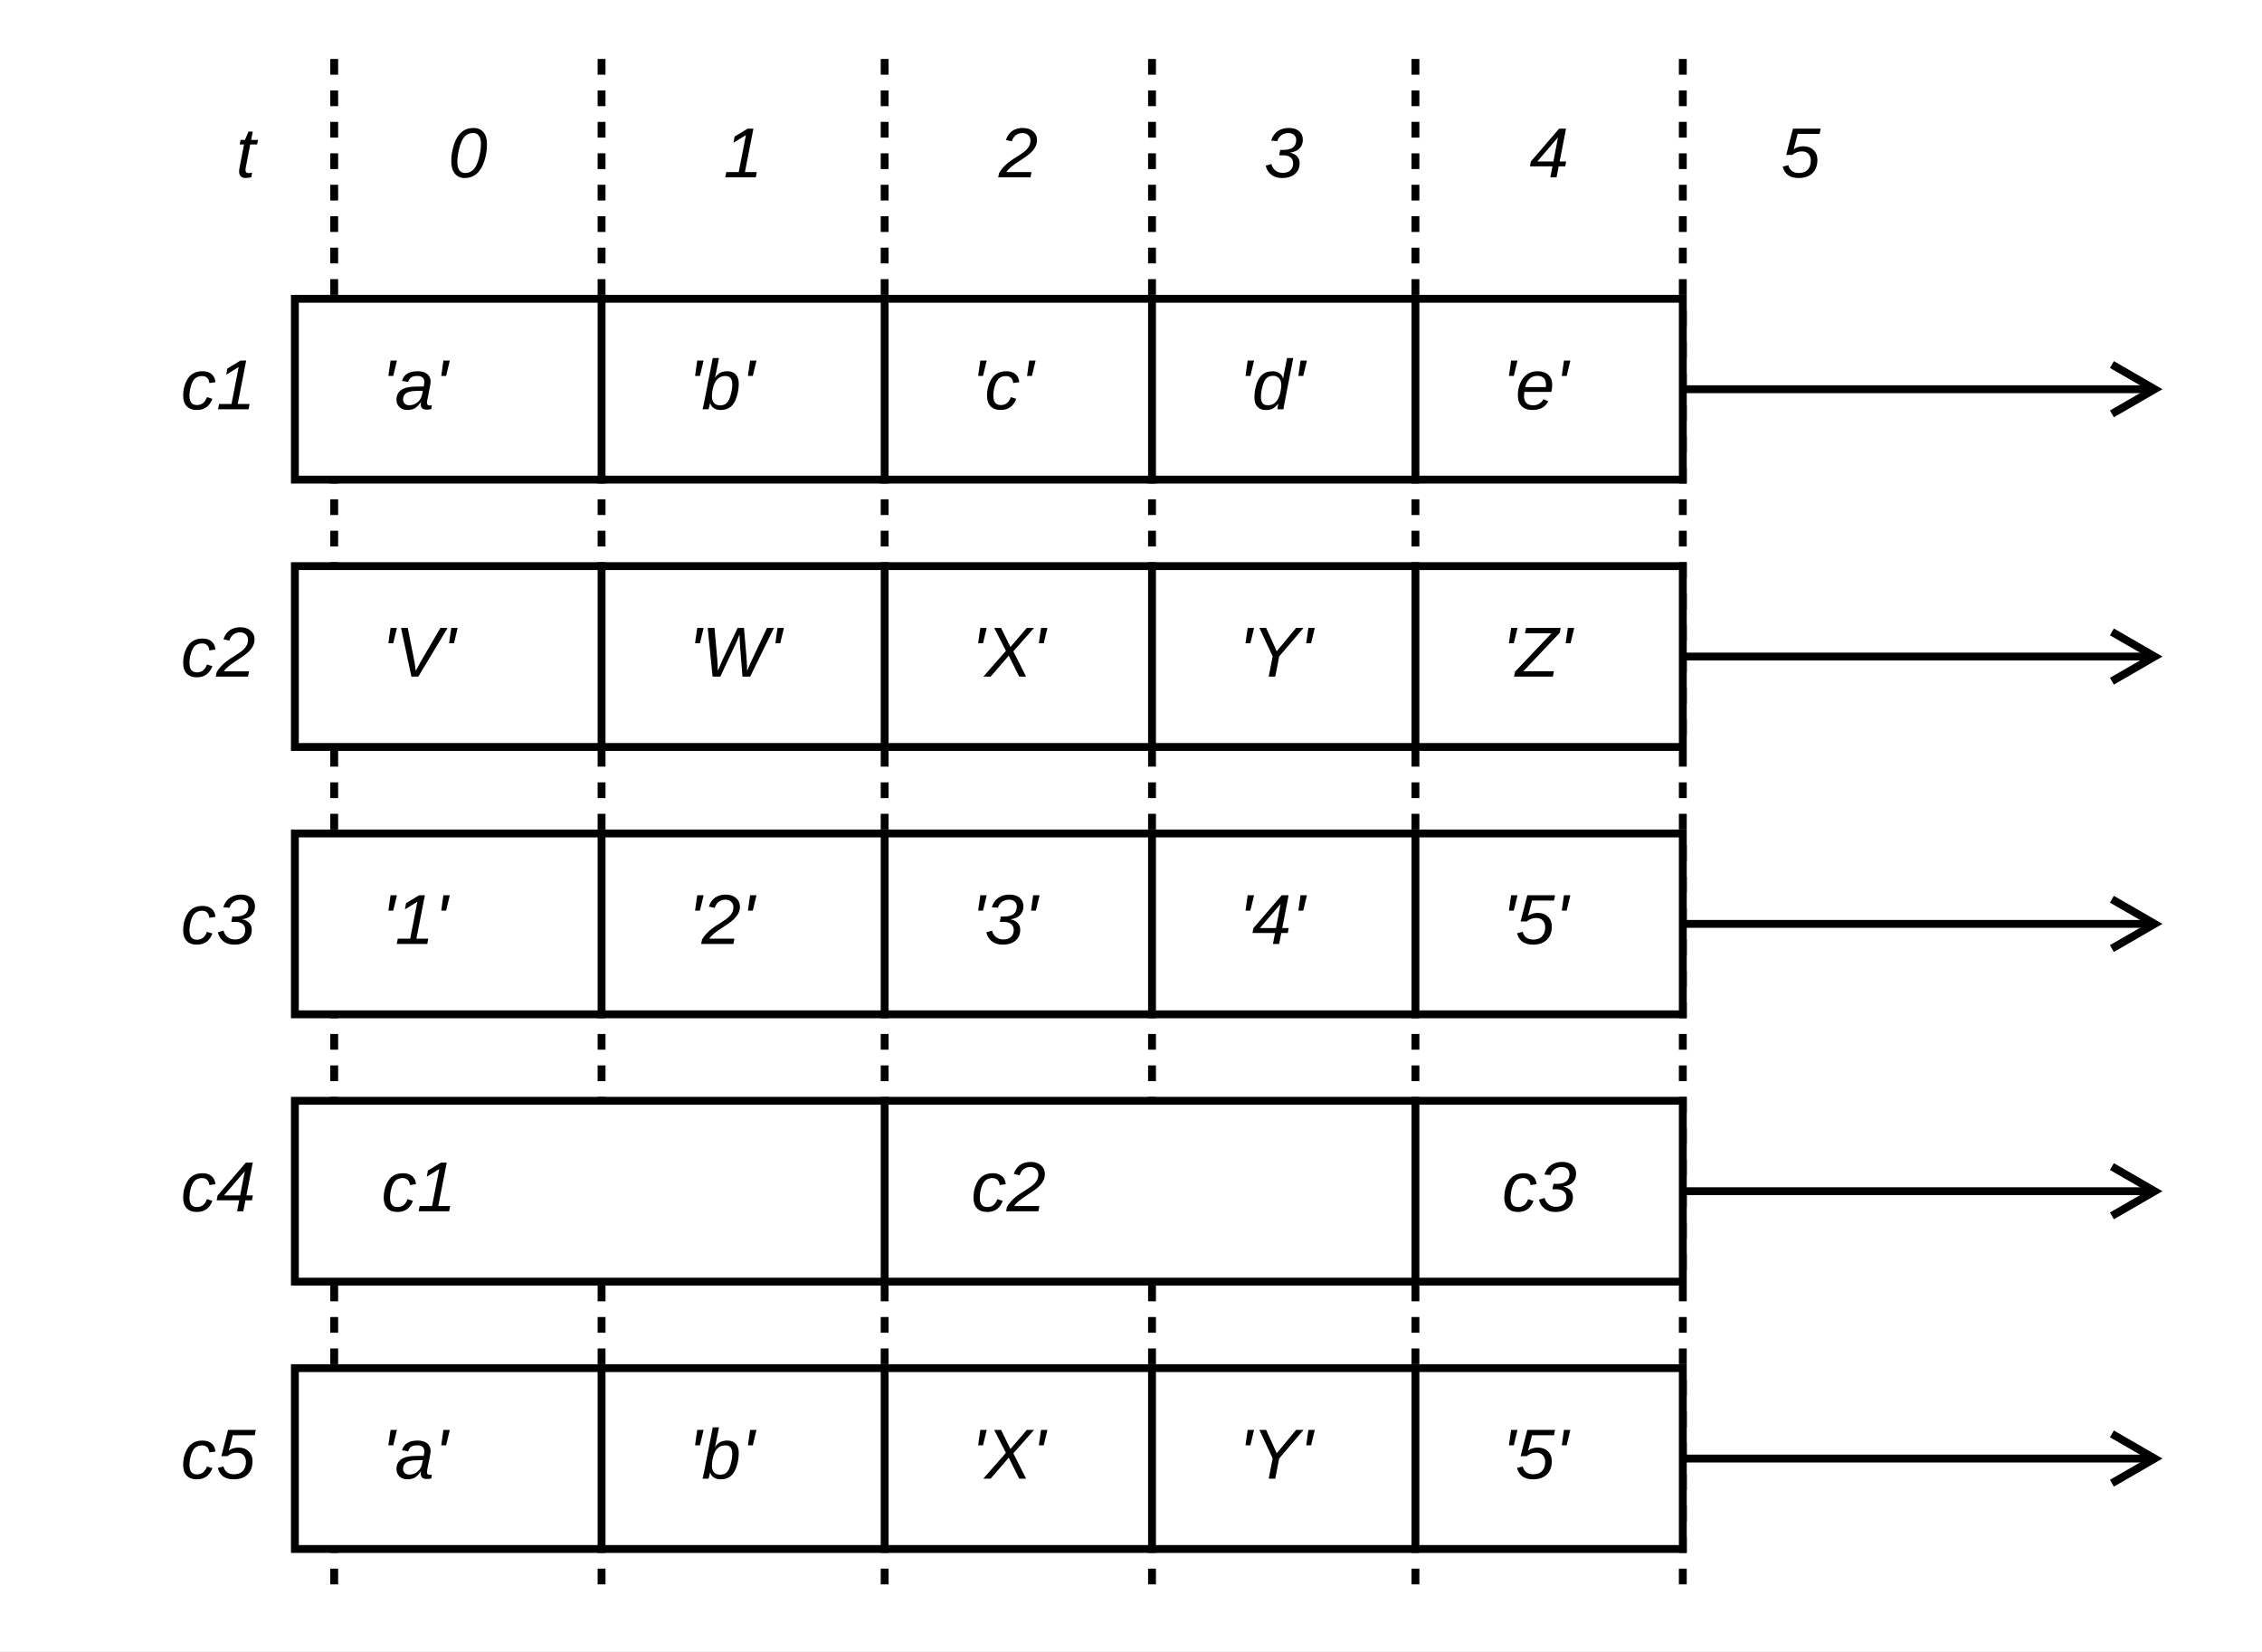
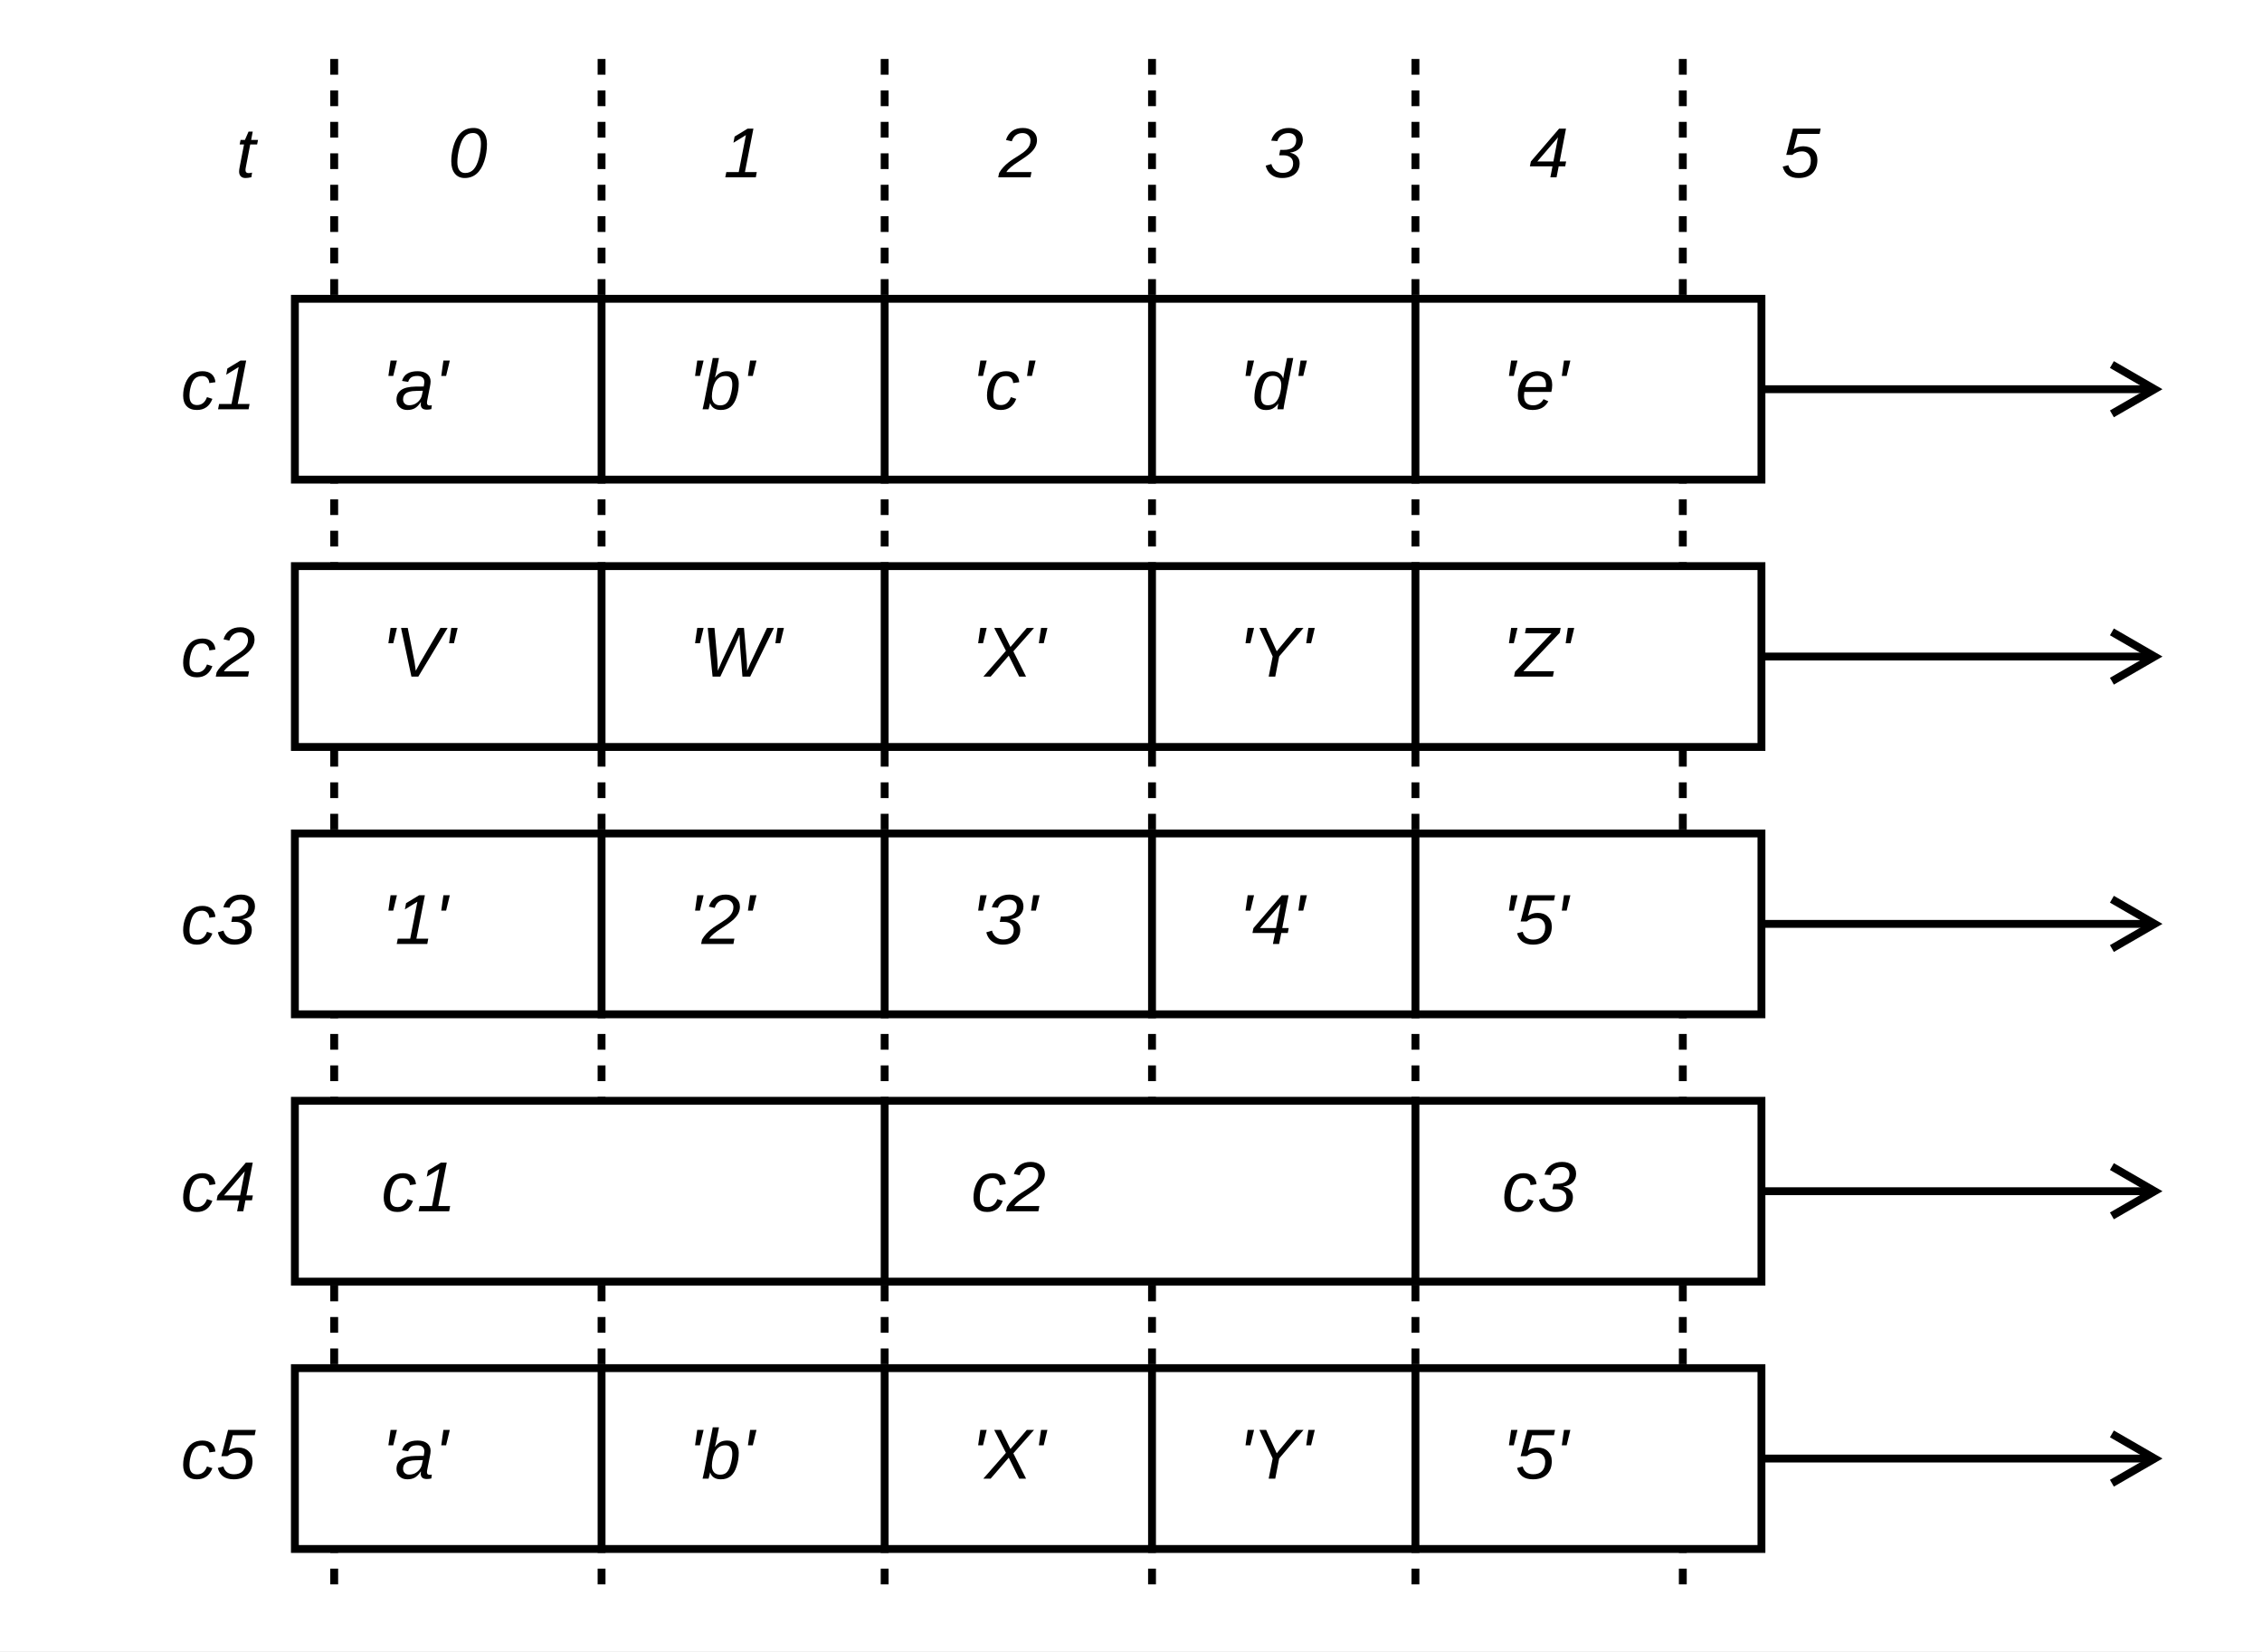
<svg xmlns="http://www.w3.org/2000/svg" viewBox="0 0 575.309 420" width="575.309" height="420">
  <rect x="0" y="0" width="575.309" height="420" fill="white" />
  <g transform="translate(25 25)">
    <g>
      <line x1="60" y1="-10" x2="60" y2="380" stroke="black" stroke-width="2" stroke-dasharray="4" />
      <line x1="128" y1="-10" x2="128" y2="380" stroke="black" stroke-width="2" stroke-dasharray="4" />
      <line x1="200" y1="-10" x2="200" y2="380" stroke="black" stroke-width="2" stroke-dasharray="4" />
      <line x1="268" y1="-10" x2="268" y2="380" stroke="black" stroke-width="2" stroke-dasharray="4" />
      <line x1="335" y1="-10" x2="335" y2="380" stroke="black" stroke-width="2" stroke-dasharray="4" />
      <line x1="403" y1="-10" x2="403" y2="380" stroke="black" stroke-width="2" stroke-dasharray="4" />
    </g>
    <g>
      <text x="40" y="15" fill="black" font-family="Arial, Helvetica, sans-serif" font-size="18px" font-weight="normal" font-style="italic" dominant-baseline="middle" text-anchor="end">t</text>
      <text x="94" y="15" fill="black" font-family="Arial, Helvetica, sans-serif" font-size="18px" font-weight="normal" font-style="italic" dominant-baseline="middle" text-anchor="middle">0</text>
      <text x="164" y="15" fill="black" font-family="Arial, Helvetica, sans-serif" font-size="18px" font-weight="normal" font-style="italic" dominant-baseline="middle" text-anchor="middle">1</text>
      <text x="234" y="15" fill="black" font-family="Arial, Helvetica, sans-serif" font-size="18px" font-weight="normal" font-style="italic" dominant-baseline="middle" text-anchor="middle">2</text>
      <text x="301.5" y="15" fill="black" font-family="Arial, Helvetica, sans-serif" font-size="18px" font-weight="normal" font-style="italic" dominant-baseline="middle" text-anchor="middle">3</text>
      <text x="369" y="15" fill="black" font-family="Arial, Helvetica, sans-serif" font-size="18px" font-weight="normal" font-style="italic" dominant-baseline="middle" text-anchor="middle">4</text>
      <text x="433" y="15" fill="black" font-family="Arial, Helvetica, sans-serif" font-size="18px" font-weight="normal" font-style="italic" dominant-baseline="middle" text-anchor="middle">5</text>
    </g>
    <g transform="translate(0 50)">
-       <rect x="50" y="1" width="353" height="46" fill="white" stroke="black" stroke-width="2" />
+       <rect x="50" y="1" width="373" height="46" fill="white" stroke="black" stroke-width="2" />
      <line x1="128" y1="1" x2="128" y2="47" stroke="black" stroke-width="2" />
      <line x1="200" y1="1" x2="200" y2="47" stroke="black" stroke-width="2" />
      <line x1="268" y1="1" x2="268" y2="47" stroke="black" stroke-width="2" />
      <line x1="335" y1="1" x2="335" y2="47" stroke="black" stroke-width="2" />
      <text x="72" y="24" fill="black" font-family="Arial, Helvetica, sans-serif" font-size="18px" font-weight="normal" font-style="italic" dominant-baseline="middle">'a'</text>
      <text x="150" y="24" fill="black" font-family="Arial, Helvetica, sans-serif" font-size="18px" font-weight="normal" font-style="italic" dominant-baseline="middle">'b'</text>
      <text x="222" y="24" fill="black" font-family="Arial, Helvetica, sans-serif" font-size="18px" font-weight="normal" font-style="italic" dominant-baseline="middle">'c'</text>
      <text x="290" y="24" fill="black" font-family="Arial, Helvetica, sans-serif" font-size="18px" font-weight="normal" font-style="italic" dominant-baseline="middle">'d'</text>
      <text x="357" y="24" fill="black" font-family="Arial, Helvetica, sans-serif" font-size="18px" font-weight="normal" font-style="italic" dominant-baseline="middle">'e'</text>
-       <line x1="403" y1="24" x2="523" y2="24" stroke="black" stroke-width="2" />
+       <line x1="423" y1="24" x2="523" y2="24" stroke="black" stroke-width="2" />
      <polyline points="513,18.226 523,24 513,29.774" fill="none" stroke="black" stroke-width="2" stroke-linecap="square" />
      <text x="40" y="24" fill="black" font-family="Arial, Helvetica, sans-serif" font-size="18px" font-weight="normal" font-style="italic" dominant-baseline="middle" text-anchor="end">c1</text>
    </g>
    <g transform="translate(0 118)">
-       <rect x="50" y="1" width="353" height="46" fill="white" stroke="black" stroke-width="2" />
+       <rect x="50" y="1" width="373" height="46" fill="white" stroke="black" stroke-width="2" />
      <line x1="128" y1="1" x2="128" y2="47" stroke="black" stroke-width="2" />
      <line x1="200" y1="1" x2="200" y2="47" stroke="black" stroke-width="2" />
      <line x1="268" y1="1" x2="268" y2="47" stroke="black" stroke-width="2" />
      <line x1="335" y1="1" x2="335" y2="47" stroke="black" stroke-width="2" />
      <text x="72" y="24" fill="black" font-family="Arial, Helvetica, sans-serif" font-size="18px" font-weight="normal" font-style="italic" dominant-baseline="middle">'V'</text>
      <text x="150" y="24" fill="black" font-family="Arial, Helvetica, sans-serif" font-size="18px" font-weight="normal" font-style="italic" dominant-baseline="middle">'W'</text>
      <text x="222" y="24" fill="black" font-family="Arial, Helvetica, sans-serif" font-size="18px" font-weight="normal" font-style="italic" dominant-baseline="middle">'X'</text>
      <text x="290" y="24" fill="black" font-family="Arial, Helvetica, sans-serif" font-size="18px" font-weight="normal" font-style="italic" dominant-baseline="middle">'Y'</text>
      <text x="357" y="24" fill="black" font-family="Arial, Helvetica, sans-serif" font-size="18px" font-weight="normal" font-style="italic" dominant-baseline="middle">'Z'</text>
-       <line x1="403" y1="24" x2="523" y2="24" stroke="black" stroke-width="2" />
+       <line x1="423" y1="24" x2="523" y2="24" stroke="black" stroke-width="2" />
      <polyline points="513,18.226 523,24 513,29.774" fill="none" stroke="black" stroke-width="2" stroke-linecap="square" />
      <text x="40" y="24" fill="black" font-family="Arial, Helvetica, sans-serif" font-size="18px" font-weight="normal" font-style="italic" dominant-baseline="middle" text-anchor="end">c2</text>
    </g>
    <g transform="translate(0 186)">
-       <rect x="50" y="1" width="353" height="46" fill="white" stroke="black" stroke-width="2" />
+       <rect x="50" y="1" width="373" height="46" fill="white" stroke="black" stroke-width="2" />
      <line x1="128" y1="1" x2="128" y2="47" stroke="black" stroke-width="2" />
      <line x1="200" y1="1" x2="200" y2="47" stroke="black" stroke-width="2" />
      <line x1="268" y1="1" x2="268" y2="47" stroke="black" stroke-width="2" />
      <line x1="335" y1="1" x2="335" y2="47" stroke="black" stroke-width="2" />
      <text x="72" y="24" fill="black" font-family="Arial, Helvetica, sans-serif" font-size="18px" font-weight="normal" font-style="italic" dominant-baseline="middle">'1'</text>
      <text x="150" y="24" fill="black" font-family="Arial, Helvetica, sans-serif" font-size="18px" font-weight="normal" font-style="italic" dominant-baseline="middle">'2'</text>
      <text x="222" y="24" fill="black" font-family="Arial, Helvetica, sans-serif" font-size="18px" font-weight="normal" font-style="italic" dominant-baseline="middle">'3'</text>
      <text x="290" y="24" fill="black" font-family="Arial, Helvetica, sans-serif" font-size="18px" font-weight="normal" font-style="italic" dominant-baseline="middle">'4'</text>
      <text x="357" y="24" fill="black" font-family="Arial, Helvetica, sans-serif" font-size="18px" font-weight="normal" font-style="italic" dominant-baseline="middle">'5'</text>
-       <line x1="403" y1="24" x2="523" y2="24" stroke="black" stroke-width="2" />
+       <line x1="423" y1="24" x2="523" y2="24" stroke="black" stroke-width="2" />
      <polyline points="513,18.226 523,24 513,29.774" fill="none" stroke="black" stroke-width="2" stroke-linecap="square" />
      <text x="40" y="24" fill="black" font-family="Arial, Helvetica, sans-serif" font-size="18px" font-weight="normal" font-style="italic" dominant-baseline="middle" text-anchor="end">c3</text>
    </g>
    <g transform="translate(0 254)">
-       <rect x="50" y="1" width="353" height="46" fill="white" stroke="black" stroke-width="2" />
+       <rect x="50" y="1" width="373" height="46" fill="white" stroke="black" stroke-width="2" />
      <line x1="200" y1="1" x2="200" y2="47" stroke="black" stroke-width="2" />
      <line x1="335" y1="1" x2="335" y2="47" stroke="black" stroke-width="2" />
      <text x="72" y="24" fill="black" font-family="Arial, Helvetica, sans-serif" font-size="18px" font-weight="normal" font-style="italic" dominant-baseline="middle">c1</text>
      <text x="222" y="24" fill="black" font-family="Arial, Helvetica, sans-serif" font-size="18px" font-weight="normal" font-style="italic" dominant-baseline="middle">c2</text>
      <text x="357" y="24" fill="black" font-family="Arial, Helvetica, sans-serif" font-size="18px" font-weight="normal" font-style="italic" dominant-baseline="middle">c3</text>
-       <line x1="403" y1="24" x2="523" y2="24" stroke="black" stroke-width="2" />
+       <line x1="423" y1="24" x2="523" y2="24" stroke="black" stroke-width="2" />
      <polyline points="513,18.226 523,24 513,29.774" fill="none" stroke="black" stroke-width="2" stroke-linecap="square" />
      <text x="40" y="24" fill="black" font-family="Arial, Helvetica, sans-serif" font-size="18px" font-weight="normal" font-style="italic" dominant-baseline="middle" text-anchor="end">c4</text>
    </g>
    <g transform="translate(0 322)">
-       <rect x="50" y="1" width="353" height="46" fill="white" stroke="black" stroke-width="2" />
+       <rect x="50" y="1" width="373" height="46" fill="white" stroke="black" stroke-width="2" />
      <line x1="128" y1="1" x2="128" y2="47" stroke="black" stroke-width="2" />
      <line x1="200" y1="1" x2="200" y2="47" stroke="black" stroke-width="2" />
      <line x1="268" y1="1" x2="268" y2="47" stroke="black" stroke-width="2" />
      <line x1="335" y1="1" x2="335" y2="47" stroke="black" stroke-width="2" />
      <text x="72" y="24" fill="black" font-family="Arial, Helvetica, sans-serif" font-size="18px" font-weight="normal" font-style="italic" dominant-baseline="middle">'a'</text>
      <text x="150" y="24" fill="black" font-family="Arial, Helvetica, sans-serif" font-size="18px" font-weight="normal" font-style="italic" dominant-baseline="middle">'b'</text>
      <text x="222" y="24" fill="black" font-family="Arial, Helvetica, sans-serif" font-size="18px" font-weight="normal" font-style="italic" dominant-baseline="middle">'X'</text>
      <text x="290" y="24" fill="black" font-family="Arial, Helvetica, sans-serif" font-size="18px" font-weight="normal" font-style="italic" dominant-baseline="middle">'Y'</text>
      <text x="357" y="24" fill="black" font-family="Arial, Helvetica, sans-serif" font-size="18px" font-weight="normal" font-style="italic" dominant-baseline="middle">'5'</text>
-       <line x1="403" y1="24" x2="523" y2="24" stroke="black" stroke-width="2" />
+       <line x1="423" y1="24" x2="523" y2="24" stroke="black" stroke-width="2" />
      <polyline points="513,18.226 523,24 513,29.774" fill="none" stroke="black" stroke-width="2" stroke-linecap="square" />
      <text x="40" y="24" fill="black" font-family="Arial, Helvetica, sans-serif" font-size="18px" font-weight="normal" font-style="italic" dominant-baseline="middle" text-anchor="end">c5</text>
    </g>
  </g>
</svg>
